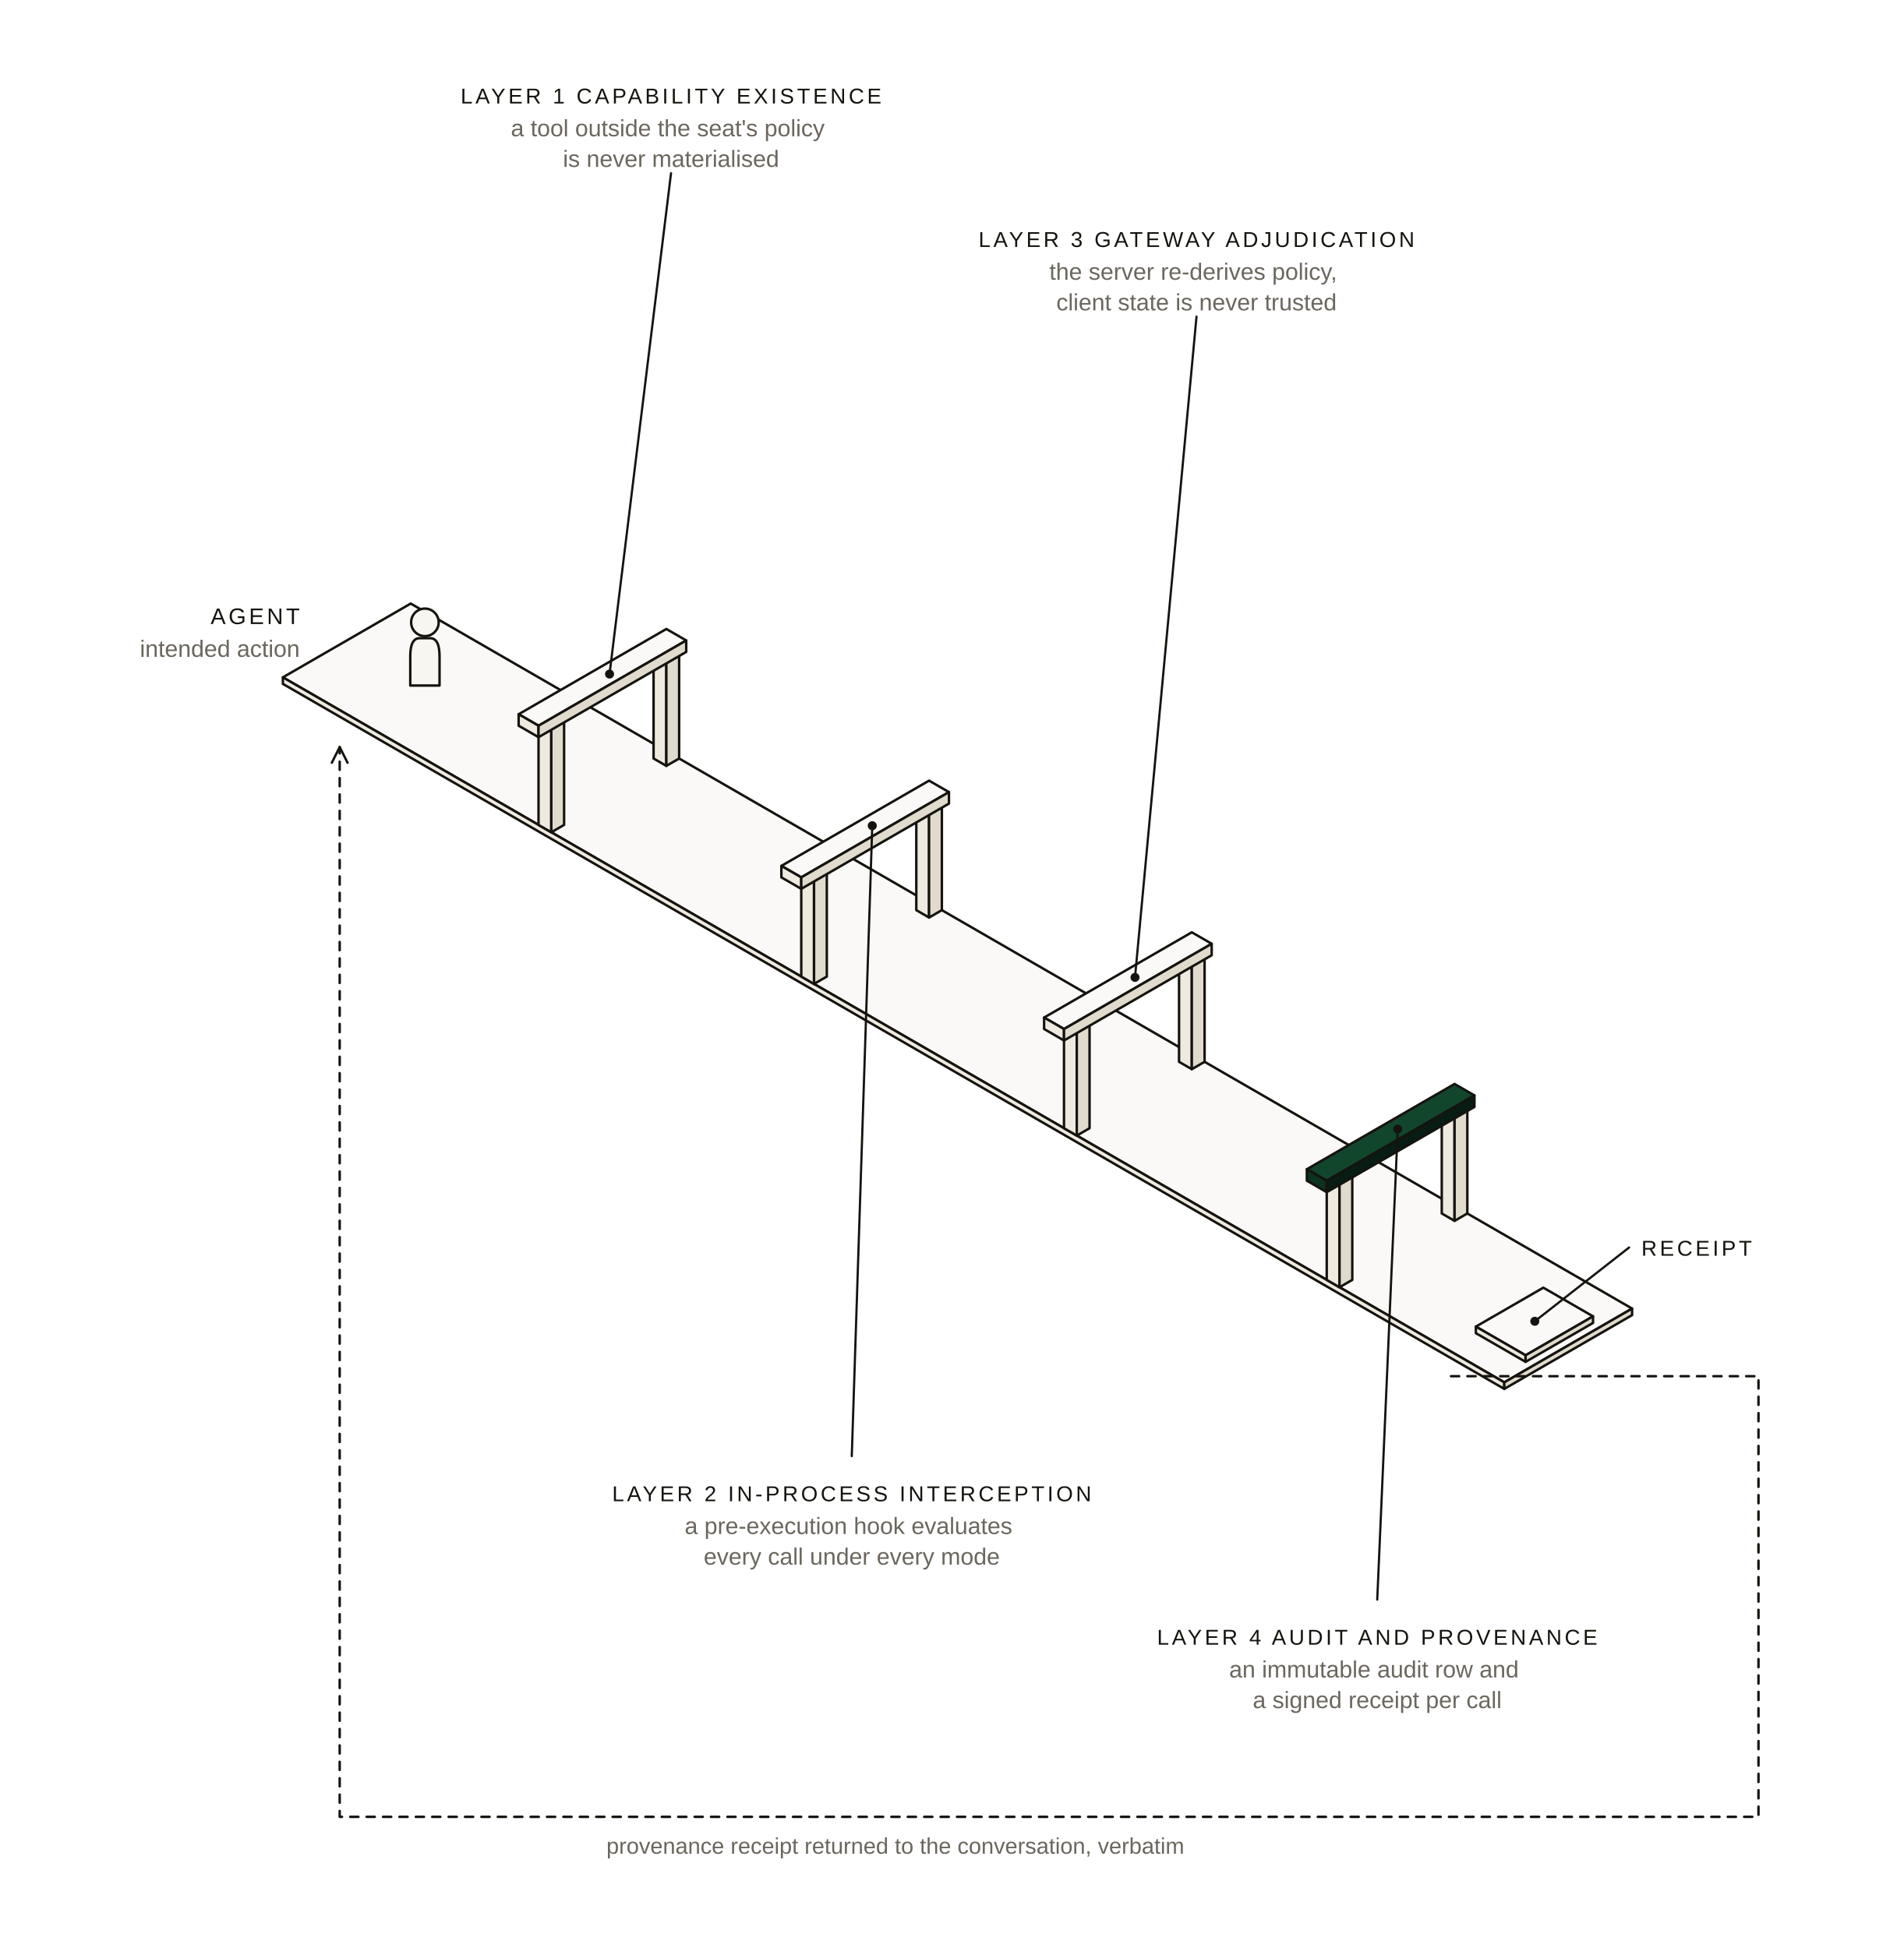
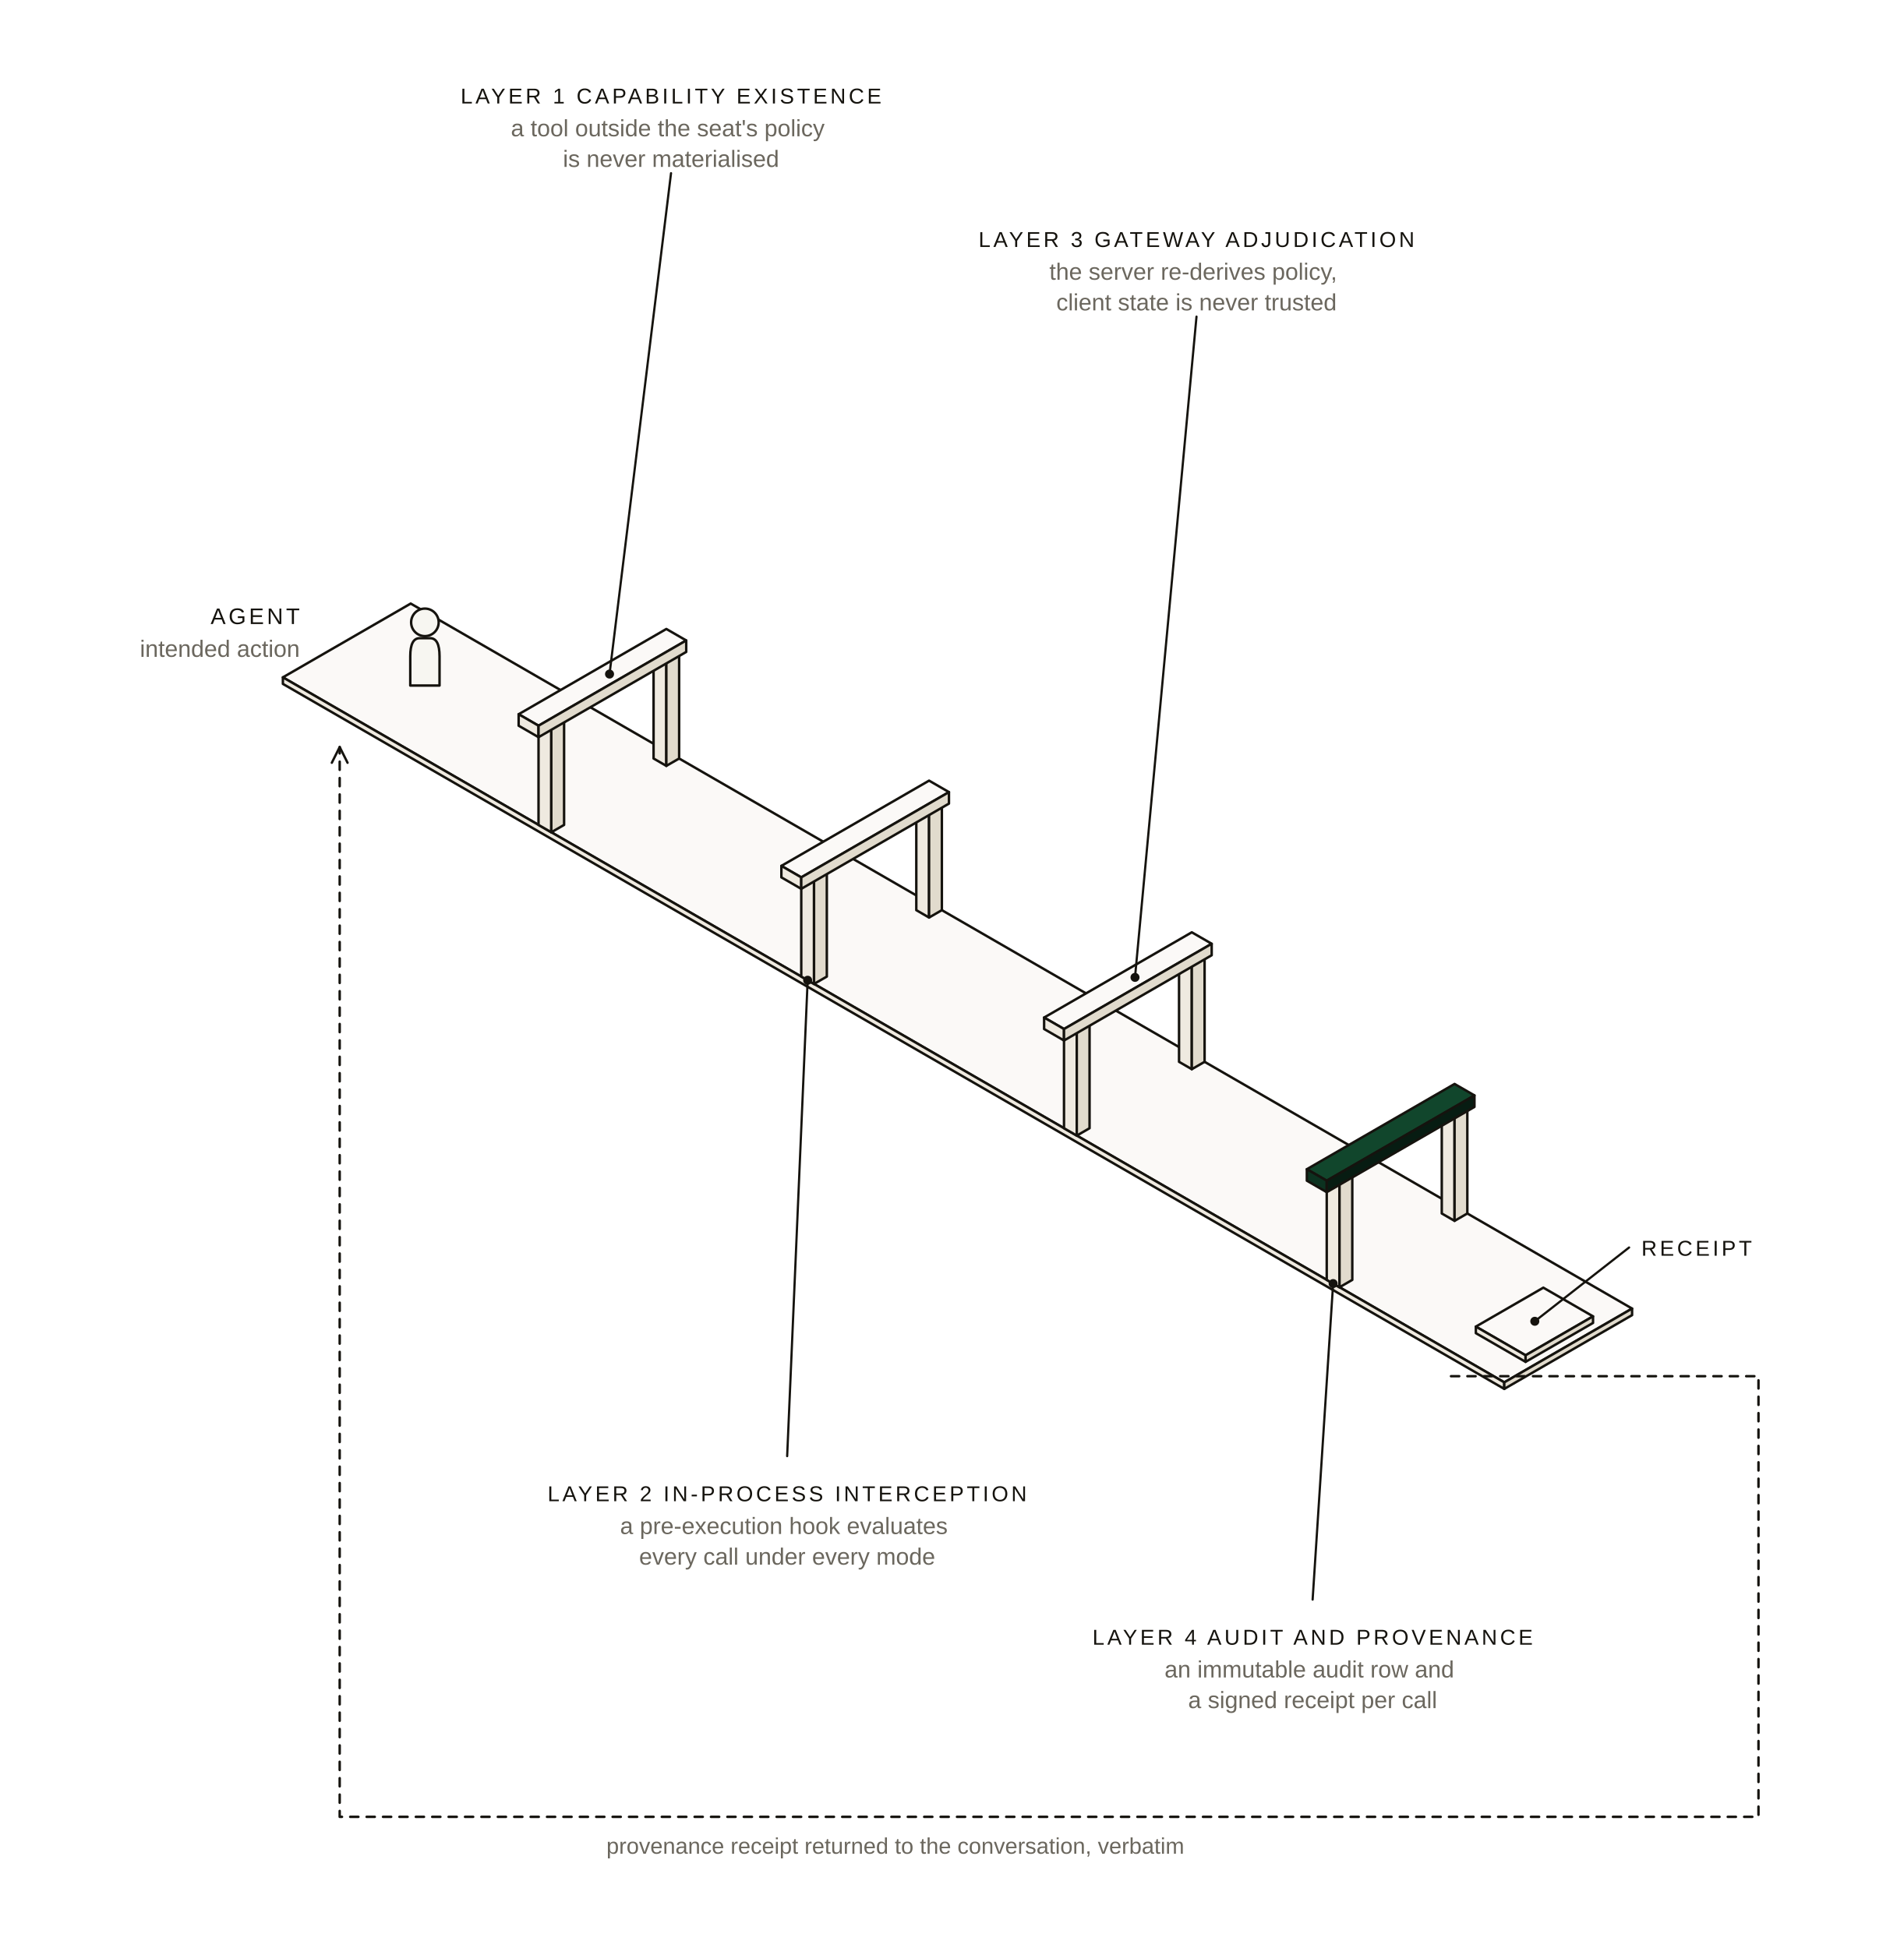
<svg xmlns="http://www.w3.org/2000/svg" viewBox="-214.21 -302.5 928.72 950.5" width="100%" role="img" aria-labelledby="enforcement-lattice-t enforcement-lattice-d" style="display:block;height:auto;max-width:100%" stroke-linejoin="round" stroke-linecap="round">
  <defs>
    <marker id="arrow" viewBox="0 0 10 10" refX="9" refY="5" markerWidth="8" markerHeight="8" orient="auto-start-reverse">
      <path d="M1,1 L9,5 L1,9" fill="none" stroke="#15130e" stroke-width="1.2" stroke-linejoin="round" />
    </marker>
    <marker id="arrow-accent" viewBox="0 0 10 10" refX="9" refY="5" markerWidth="8" markerHeight="8" orient="auto-start-reverse">
      <path d="M1,1 L9,5 L1,9" fill="none" stroke="#11462c" stroke-width="1.3" stroke-linejoin="round" />
    </marker>
  </defs>
  <polygon points="-13.86,-8 581.97,336 519.62,372 -76.21,28" fill="#fbf9f7" stroke="#15130e" stroke-width="1.2" />
  <polygon points="-76.21,28 519.62,372 519.62,375.2 -76.21,31.2" fill="#efeae0" stroke="#15130e" stroke-width="1.2" />
  <polygon points="581.97,336 519.62,372 519.62,375.2 581.97,339.2" fill="#e1dbcd" stroke="#15130e" stroke-width="1.2" />
  <path d="M-14.07,32 L-14.07,17.68 Q-14.07,8.9 -9.5,8.9 L-4.36,8.9 Q0.21,8.9 0.21,17.68 L0.21,32 Z" fill="#f7f6f1" stroke="#15130e" stroke-width="1.2" />
  <ellipse cx="-6.93" cy="1.17" rx="6.72" ry="6.72" fill="#f7f6f1" stroke="#15130e" stroke-width="1.2" />
  <polygon points="110.85,12 117.09,15.6 110.85,19.2 104.62,15.6" fill="#fbf9f7" stroke="#15130e" stroke-width="1.2" />
  <polygon points="104.62,15.6 110.85,19.2 110.85,71.2 104.62,67.6" fill="#efeae0" stroke="#15130e" stroke-width="1.2" />
  <polygon points="117.09,15.6 110.85,19.2 110.85,71.2 117.09,67.6" fill="#e1dbcd" stroke="#15130e" stroke-width="1.2" />
  <polygon points="54.73,44.4 60.97,48 54.73,51.6 48.5,48" fill="#fbf9f7" stroke="#15130e" stroke-width="1.2" />
  <polygon points="48.5,48 54.73,51.6 54.73,103.6 48.5,100" fill="#efeae0" stroke="#15130e" stroke-width="1.2" />
  <polygon points="60.97,48 54.73,51.6 54.73,103.6 60.97,100" fill="#e1dbcd" stroke="#15130e" stroke-width="1.2" />
  <polygon points="110.85,4.4 120.55,10 48.5,51.6 38.8,46" fill="#fbf9f7" stroke="#15130e" stroke-width="1.2" />
  <polygon points="38.8,46 48.5,51.6 48.5,57.2 38.8,51.6" fill="#efeae0" stroke="#15130e" stroke-width="1.2" />
  <polygon points="120.55,10 48.5,51.6 48.5,57.2 120.55,15.6" fill="#e1dbcd" stroke="#15130e" stroke-width="1.2" />
  <polygon points="239.02,86 245.26,89.6 239.02,93.2 232.79,89.6" fill="#fbf9f7" stroke="#15130e" stroke-width="1.2" />
  <polygon points="232.79,89.6 239.02,93.2 239.02,145.2 232.79,141.6" fill="#efeae0" stroke="#15130e" stroke-width="1.2" />
  <polygon points="245.26,89.6 239.02,93.2 239.02,145.2 245.26,141.6" fill="#e1dbcd" stroke="#15130e" stroke-width="1.2" />
  <polygon points="182.9,118.4 189.14,122 182.9,125.6 176.67,122" fill="#fbf9f7" stroke="#15130e" stroke-width="1.2" />
  <polygon points="176.67,122 182.9,125.6 182.9,177.6 176.67,174" fill="#efeae0" stroke="#15130e" stroke-width="1.2" />
  <polygon points="189.14,122 182.9,125.6 182.9,177.6 189.14,174" fill="#e1dbcd" stroke="#15130e" stroke-width="1.2" />
  <polygon points="239.02,78.4 248.72,84 176.67,125.6 166.97,120" fill="#fbf9f7" stroke="#15130e" stroke-width="1.2" />
  <polygon points="166.97,120 176.67,125.6 176.67,131.2 166.97,125.6" fill="#efeae0" stroke="#15130e" stroke-width="1.2" />
  <polygon points="248.72,84 176.67,125.6 176.67,131.2 248.72,89.6" fill="#e1dbcd" stroke="#15130e" stroke-width="1.2" />
  <polygon points="367.19,160 373.43,163.6 367.19,167.2 360.96,163.6" fill="#fbf9f7" stroke="#15130e" stroke-width="1.2" />
  <polygon points="360.96,163.6 367.19,167.2 367.19,219.2 360.96,215.6" fill="#efeae0" stroke="#15130e" stroke-width="1.2" />
  <polygon points="373.43,163.6 367.19,167.2 367.19,219.2 373.43,215.6" fill="#e1dbcd" stroke="#15130e" stroke-width="1.2" />
  <polygon points="311.08,192.4 317.31,196 311.08,199.6 304.84,196" fill="#fbf9f7" stroke="#15130e" stroke-width="1.2" />
  <polygon points="304.84,196 311.08,199.6 311.08,251.6 304.84,248" fill="#efeae0" stroke="#15130e" stroke-width="1.2" />
  <polygon points="317.31,196 311.08,199.6 311.08,251.6 317.31,248" fill="#e1dbcd" stroke="#15130e" stroke-width="1.2" />
  <polygon points="367.19,152.4 376.89,158 304.84,199.6 295.14,194" fill="#fbf9f7" stroke="#15130e" stroke-width="1.2" />
  <polygon points="295.14,194 304.84,199.6 304.84,205.2 295.14,199.6" fill="#efeae0" stroke="#15130e" stroke-width="1.2" />
  <polygon points="376.89,158 304.84,199.6 304.84,205.2 376.89,163.6" fill="#e1dbcd" stroke="#15130e" stroke-width="1.2" />
  <polygon points="495.37,234 501.6,237.6 495.37,241.2 489.13,237.6" fill="#fbf9f7" stroke="#15130e" stroke-width="1.2" />
  <polygon points="489.13,237.6 495.37,241.2 495.37,293.2 489.13,289.6" fill="#efeae0" stroke="#15130e" stroke-width="1.2" />
  <polygon points="501.6,237.6 495.37,241.2 495.37,293.2 501.6,289.6" fill="#e1dbcd" stroke="#15130e" stroke-width="1.2" />
  <polygon points="439.25,266.4 445.48,270 439.25,273.6 433.01,270" fill="#fbf9f7" stroke="#15130e" stroke-width="1.2" />
  <polygon points="433.01,270 439.25,273.6 439.25,325.6 433.01,322" fill="#efeae0" stroke="#15130e" stroke-width="1.2" />
  <polygon points="445.48,270 439.25,273.6 439.25,325.6 445.48,322" fill="#e1dbcd" stroke="#15130e" stroke-width="1.2" />
  <polygon points="495.37,226.4 505.07,232 433.01,273.6 423.31,268" fill="#11462c" stroke="#15130e" stroke-width="1.2" />
  <polygon points="423.31,268 433.01,273.6 433.01,279.2 423.31,273.6" fill="#0c3220" stroke="#15130e" stroke-width="1.2" />
  <polygon points="505.07,232 433.01,273.6 433.01,279.2 505.07,237.6" fill="#071c12" stroke="#15130e" stroke-width="1.2" />
  <polygon points="538.67,325.8 562.92,339.8 530.01,358.8 505.76,344.8" fill="#fbf9f7" stroke="#15130e" stroke-width="1.2" />
  <polygon points="505.76,344.8 530.01,358.8 530.01,362 505.76,348" fill="#efeae0" stroke="#15130e" stroke-width="1.2" />
  <polygon points="562.92,339.8 530.01,358.8 530.01,362 562.92,343" fill="#e1dbcd" stroke="#15130e" stroke-width="1.2" />
  <path d="M493.63,369 L643.63,369 L643.63,584 L-48.5,584 L-48.5,62" fill="none" stroke="#15130e" stroke-width="1.2" stroke-dasharray="4 4" marker-end="url(#arrow)" />
  <line x1="83.14" y1="26.4" x2="113.14" y2="-218" stroke="#15130e" stroke-width="1.08" />
  <ellipse cx="83.14" cy="26.4" rx="2.2" ry="2.2" fill="#15130e" stroke="none" stroke-width="1.2" />
  <text x="113.14" y="-252" font-family="Switzer, 'SF Pro Text', 'Helvetica Neue', Arial, sans-serif" font-size="10.5" font-weight="500" fill="#15130e" text-anchor="middle" letter-spacing="1.4">LAYER 1  CAPABILITY EXISTENCE</text>
  <text x="113.14" y="-236" font-family="Switzer, 'SF Pro Text', 'Helvetica Neue', Arial, sans-serif" font-size="11.5" font-weight="400" fill="#6b675e" text-anchor="middle">
    <tspan x="113.14" dy="0">a tool outside the seat's policy</tspan>
    <tspan x="113.14" dy="14.95">is never materialised</tspan>
  </text>
-   <line x1="211.31" y1="100.4" x2="201.31" y2="408" stroke="#15130e" stroke-width="1.08" />
-   <ellipse cx="211.31" cy="100.4" rx="2.2" ry="2.2" fill="#15130e" stroke="none" stroke-width="1.2" />
-   <text x="201.31" y="430" font-family="Switzer, 'SF Pro Text', 'Helvetica Neue', Arial, sans-serif" font-size="10.5" font-weight="500" fill="#15130e" text-anchor="middle" letter-spacing="1.4">LAYER 2  IN-PROCESS INTERCEPTION</text>
-   <text x="201.31" y="446" font-family="Switzer, 'SF Pro Text', 'Helvetica Neue', Arial, sans-serif" font-size="11.5" font-weight="400" fill="#6b675e" text-anchor="middle">
-     <tspan x="201.31" dy="0">a pre-execution hook evaluates</tspan>
-     <tspan x="201.31" dy="14.95">every call under every mode</tspan>
+   <line x1="179.79" y1="175.8" x2="169.79" y2="408" stroke="#15130e" stroke-width="1.08" />
+   <ellipse cx="179.79" cy="175.8" rx="2.2" ry="2.2" fill="#15130e" stroke="none" stroke-width="1.2" />
+   <text x="169.79" y="430" font-family="Switzer, 'SF Pro Text', 'Helvetica Neue', Arial, sans-serif" font-size="10.5" font-weight="500" fill="#15130e" text-anchor="middle" letter-spacing="1.4">LAYER 2  IN-PROCESS INTERCEPTION</text>
+   <text x="169.79" y="446" font-family="Switzer, 'SF Pro Text', 'Helvetica Neue', Arial, sans-serif" font-size="11.5" font-weight="400" fill="#6b675e" text-anchor="middle">
+     <tspan x="169.79" dy="0">a pre-execution hook evaluates</tspan>
+     <tspan x="169.79" dy="14.95">every call under every mode</tspan>
  </text>
  <line x1="339.48" y1="174.4" x2="369.48" y2="-148" stroke="#15130e" stroke-width="1.08" />
  <ellipse cx="339.48" cy="174.4" rx="2.2" ry="2.2" fill="#15130e" stroke="none" stroke-width="1.2" />
  <text x="369.48" y="-182" font-family="Switzer, 'SF Pro Text', 'Helvetica Neue', Arial, sans-serif" font-size="10.5" font-weight="500" fill="#15130e" text-anchor="middle" letter-spacing="1.4">LAYER 3  GATEWAY ADJUDICATION</text>
  <text x="369.48" y="-166" font-family="Switzer, 'SF Pro Text', 'Helvetica Neue', Arial, sans-serif" font-size="11.5" font-weight="400" fill="#6b675e" text-anchor="middle">
    <tspan x="369.48" dy="0">the server re-derives policy,</tspan>
    <tspan x="369.48" dy="14.95">client state is never trusted</tspan>
  </text>
-   <line x1="467.65" y1="248.4" x2="457.65" y2="478" stroke="#15130e" stroke-width="1.08" />
-   <ellipse cx="467.65" cy="248.4" rx="2.2" ry="2.2" fill="#15130e" stroke="none" stroke-width="1.2" />
-   <text x="457.65" y="500" font-family="Switzer, 'SF Pro Text', 'Helvetica Neue', Arial, sans-serif" font-size="10.5" font-weight="500" fill="#15130e" text-anchor="middle" letter-spacing="1.4">LAYER 4  AUDIT AND PROVENANCE</text>
-   <text x="457.65" y="516" font-family="Switzer, 'SF Pro Text', 'Helvetica Neue', Arial, sans-serif" font-size="11.5" font-weight="400" fill="#6b675e" text-anchor="middle">
-     <tspan x="457.65" dy="0">an immutable audit row and</tspan>
-     <tspan x="457.65" dy="14.95">a signed receipt per call</tspan>
+   <line x1="436.13" y1="323.8" x2="426.13" y2="478" stroke="#15130e" stroke-width="1.08" />
+   <ellipse cx="436.13" cy="323.8" rx="2.2" ry="2.2" fill="#15130e" stroke="none" stroke-width="1.2" />
+   <text x="426.13" y="500" font-family="Switzer, 'SF Pro Text', 'Helvetica Neue', Arial, sans-serif" font-size="10.5" font-weight="500" fill="#15130e" text-anchor="middle" letter-spacing="1.4">LAYER 4  AUDIT AND PROVENANCE</text>
+   <text x="426.13" y="516" font-family="Switzer, 'SF Pro Text', 'Helvetica Neue', Arial, sans-serif" font-size="11.5" font-weight="400" fill="#6b675e" text-anchor="middle">
+     <tspan x="426.13" dy="0">an immutable audit row and</tspan>
+     <tspan x="426.13" dy="14.95">a signed receipt per call</tspan>
  </text>
  <line x1="534.51" y1="342.2" x2="580.51" y2="306.2" stroke="#15130e" stroke-width="1.08" />
  <ellipse cx="534.51" cy="342.2" rx="2.2" ry="2.2" fill="#15130e" stroke="none" stroke-width="1.2" />
  <text x="586.51" y="310.2" font-family="Switzer, 'SF Pro Text', 'Helvetica Neue', Arial, sans-serif" font-size="10.5" font-weight="500" fill="#15130e" text-anchor="start" letter-spacing="1.4">RECEIPT</text>
  <text x="222.565" y="602" font-family="Switzer, 'SF Pro Text', 'Helvetica Neue', Arial, sans-serif" font-size="11" font-weight="400" fill="#6b675e" text-anchor="middle">provenance receipt returned to the conversation, verbatim</text>
  <text x="-67.96" y="2" font-family="Switzer, 'SF Pro Text', 'Helvetica Neue', Arial, sans-serif" font-size="11" font-weight="500" fill="#15130e" text-anchor="end" letter-spacing="1.4">AGENT</text>
  <text x="-67.96" y="18" font-family="Switzer, 'SF Pro Text', 'Helvetica Neue', Arial, sans-serif" font-size="11.5" font-weight="400" fill="#6b675e" text-anchor="end">intended action</text>
</svg>
